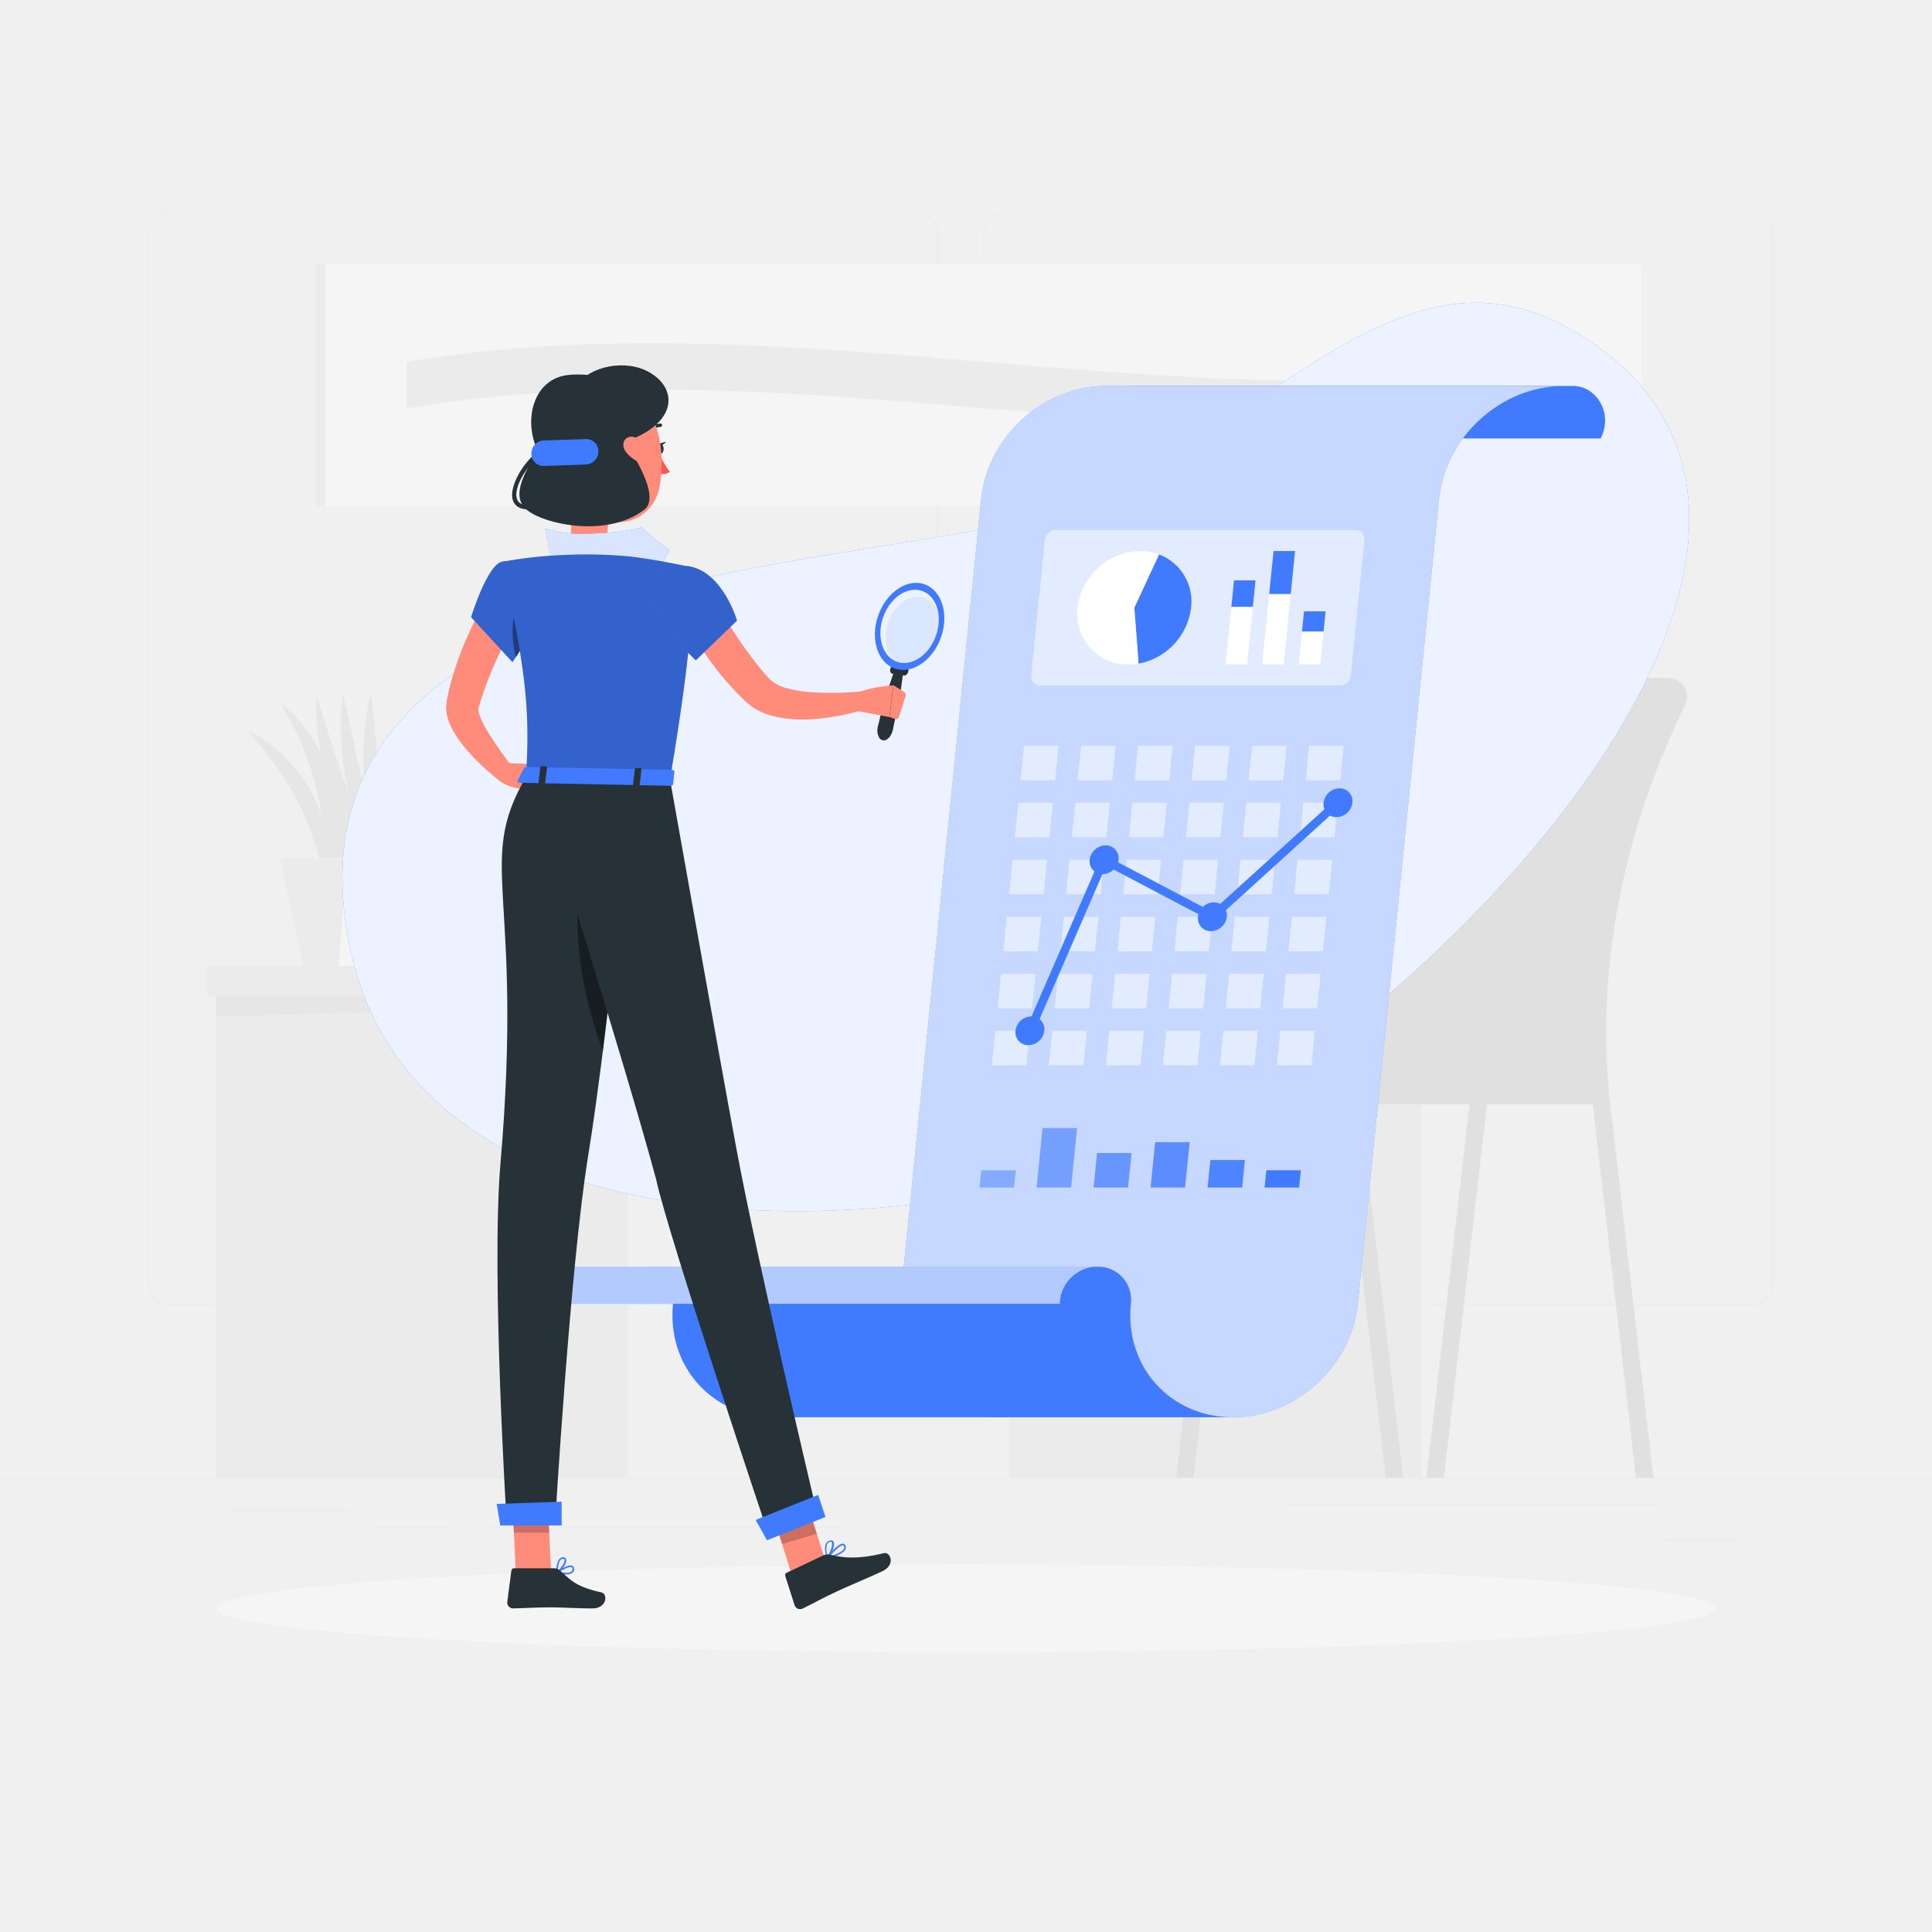
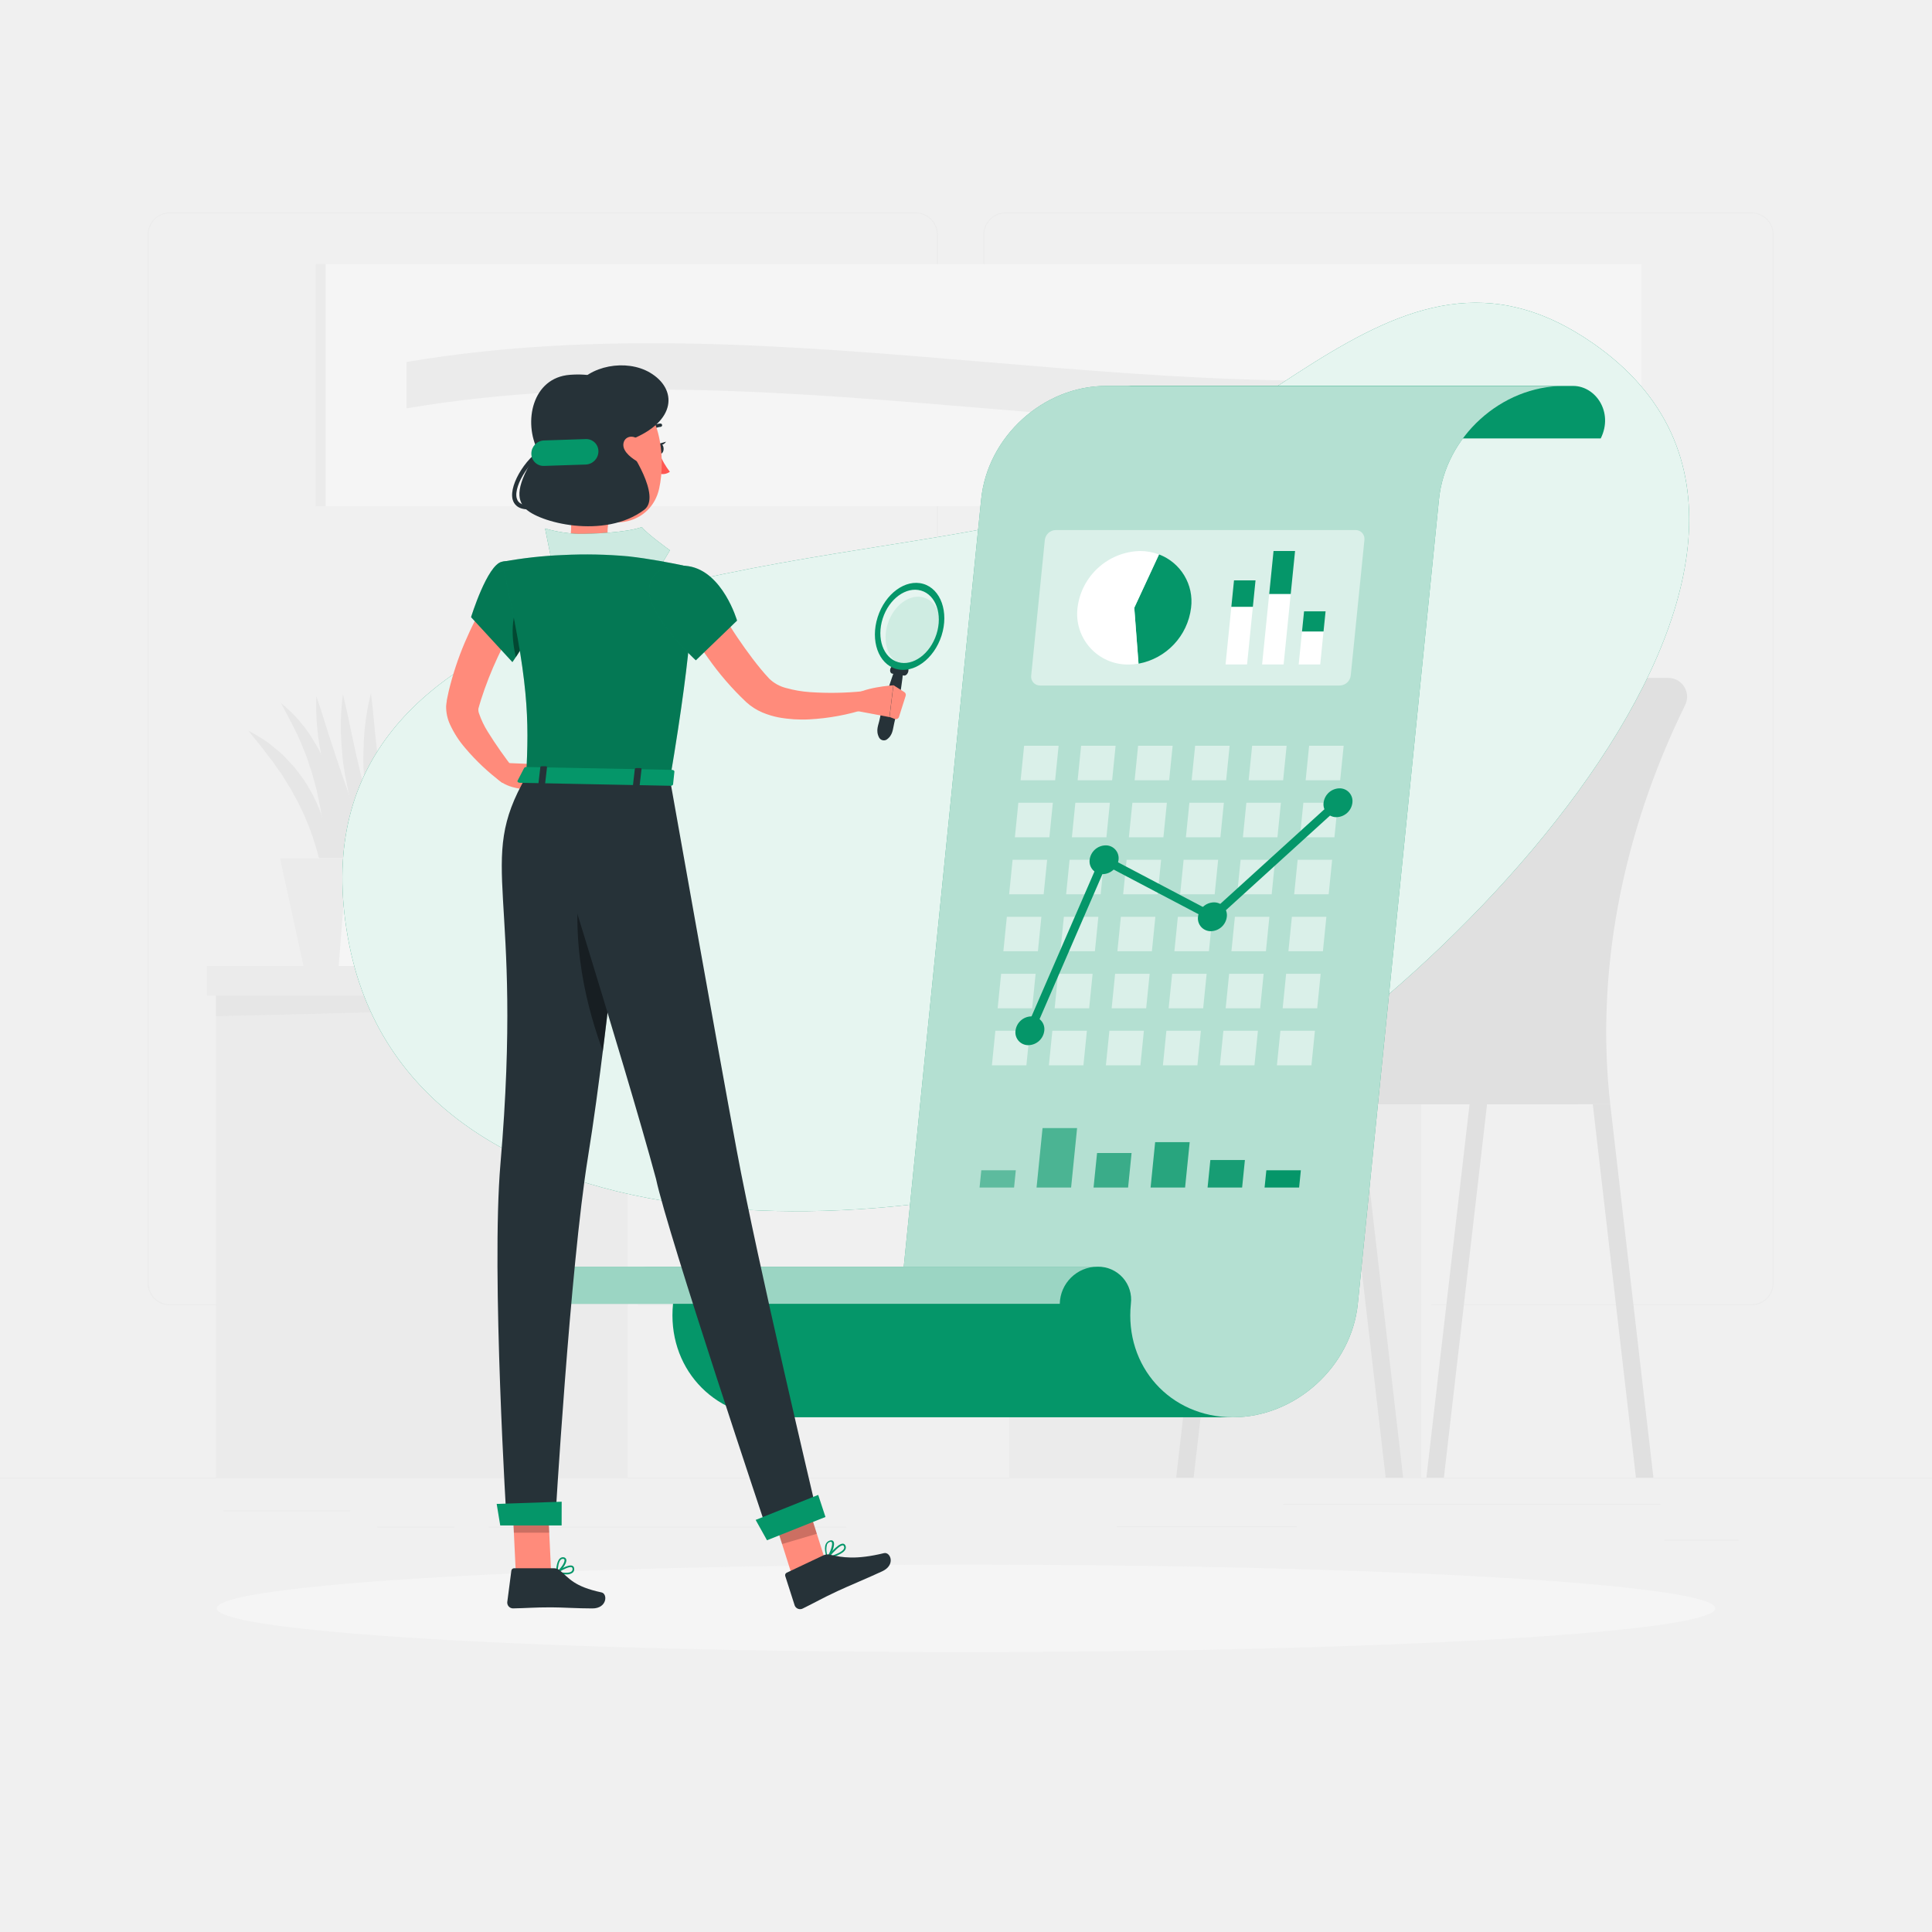
<svg xmlns="http://www.w3.org/2000/svg" viewBox="0 0 500 500">
  <g id="background-complete">
    <rect y="382.4" width="500" height="0.25" style="fill:#ebebeb" />
    <rect x="332.11" y="389.21" width="97.6" height="0.25" style="fill:#ebebeb" />
    <rect x="289" y="394.99" width="46.67" height="0.25" style="fill:#ebebeb" />
    <rect x="430.71" y="398.49" width="19.19" height="0.25" style="fill:#ebebeb" />
    <rect x="126.47" y="395.11" width="92.53" height="0.25" style="fill:#ebebeb" />
    <rect x="97.67" y="395.11" width="19.9" height="0.25" style="fill:#ebebeb" />
    <rect x="57.79" y="390.89" width="32.86" height="0.25" style="fill:#ebebeb" />
    <path d="M237,337.8H43.91a5.71,5.71,0,0,1-5.7-5.71V60.66A5.71,5.71,0,0,1,43.91,55H237a5.71,5.71,0,0,1,5.71,5.71V332.09A5.71,5.71,0,0,1,237,337.8ZM43.91,55.2a5.46,5.46,0,0,0-5.45,5.46V332.09a5.46,5.46,0,0,0,5.45,5.46H237a5.47,5.47,0,0,0,5.46-5.46V60.66A5.47,5.47,0,0,0,237,55.2Z" style="fill:#ebebeb" />
    <path d="M453.31,337.8H260.21a5.72,5.72,0,0,1-5.71-5.71V60.66A5.72,5.72,0,0,1,260.21,55h193.1A5.71,5.71,0,0,1,459,60.66V332.09A5.71,5.71,0,0,1,453.31,337.8ZM260.21,55.2a5.47,5.47,0,0,0-5.46,5.46V332.09a5.47,5.47,0,0,0,5.46,5.46h193.1a5.47,5.47,0,0,0,5.46-5.46V60.66a5.47,5.47,0,0,0-5.46-5.46Z" style="fill:#ebebeb" />
    <rect x="53.54" y="250" width="118.38" height="7.67" transform="translate(225.46 507.67) rotate(180)" style="fill:#ebebeb" />
    <rect x="55.87" y="257.67" width="106.62" height="124.73" transform="translate(218.37 640.07) rotate(180)" style="fill:#ebebeb" />
    <rect x="162.5" y="257.67" width="2.64" height="124.73" style="fill:#f0f0f0" />
    <polygon points="162.5 257.67 55.87 257.67 55.87 263 162.5 260.33 162.5 257.67" style="fill:#e6e6e6" />
    <rect x="261.21" y="257.67" width="106.62" height="124.73" transform="translate(629.04 640.07) rotate(180)" style="fill:#ebebeb" />
    <rect x="367.83" y="257.67" width="2.64" height="124.73" style="fill:#f0f0f0" />
    <polygon points="367.83 257.67 261.21 257.67 261.21 263 367.83 260.33 367.83 257.67" style="fill:#e6e6e6" />
    <rect x="171.92" y="250" width="207.11" height="7.67" style="fill:#f5f5f5" />
    <path d="M145.22,231.66H250.34a7.06,7.06,0,0,0,7.13-8.18l-8.12-63.63a9.6,9.6,0,0,0-9.22-8.18H135a7.07,7.07,0,0,0-7.14,8.18L136,223.48A9.61,9.61,0,0,0,145.22,231.66Z" style="fill:#e0e0e0" />
    <polygon points="180.71 198.33 204.16 198.33 196.22 250 172.77 250 180.71 198.33" style="fill:#e0e0e0" />
    <path d="M146.64,231.66H251.75a7.06,7.06,0,0,0,7.14-8.18l-8.12-63.63a9.61,9.61,0,0,0-9.23-8.18H136.42a7.06,7.06,0,0,0-7.13,8.18l8.12,63.63A9.61,9.61,0,0,0,146.64,231.66Z" style="fill:#e6e6e6" />
    <polygon points="187.79 151.67 203.12 151.67 230.71 214.27 215.37 214.27 187.79 151.67" style="fill:#f5f5f5" />
    <polygon points="177.33 151.67 183.47 151.67 211.05 214.27 204.91 214.27 177.33 151.67" style="fill:#f5f5f5" />
    <path d="M257.71,214.27l1.18,9.21a7.07,7.07,0,0,1-7.14,8.18H146.64a9.61,9.61,0,0,1-9.23-8.18l-1.17-9.21Z" style="fill:#f0f0f0" />
    <path d="M105.14,233.07a27.57,27.57,0,0,1-.65-12.13,37.41,37.41,0,0,1,3.79-11.7c.44-.93,1-1.78,1.53-2.68l.81-1.31c.29-.43.6-.84.91-1.25.63-.81,1.24-1.63,1.88-2.43s1.41-1.49,2.12-2.22l1.08-1.09c.37-.34.77-.66,1.17-1,.78-.65,1.58-1.28,2.38-1.9a45.7,45.7,0,0,1,5.2-3.1c-1.19,1.67-2.55,3.09-3.76,4.63-.59.79-1.18,1.56-1.79,2.31-.29.39-.61.74-.9,1.13l-.82,1.19c-.55.78-1.11,1.56-1.68,2.32s-1,1.62-1.51,2.42c-.25.4-.53.79-.77,1.19l-.68,1.25c-.45.83-1,1.62-1.36,2.48a65.52,65.52,0,0,0-4.32,10.49A67.67,67.67,0,0,0,105.14,233.07Z" style="fill:#e6e6e6" />
    <path d="M84.11,230.15a69.36,69.36,0,0,0-2.5-11.41,66.34,66.34,0,0,0-4.2-10.54c-.38-.86-.9-1.66-1.33-2.49l-.67-1.26c-.23-.41-.51-.79-.75-1.2-.5-.81-1-1.61-1.49-2.43s-1.11-1.55-1.65-2.35l-.81-1.19c-.28-.4-.6-.76-.89-1.14-.59-.76-1.18-1.54-1.76-2.33-1.19-1.56-2.53-3-3.71-4.68a44.49,44.49,0,0,1,5.17,3.17c.79.62,1.58,1.26,2.36,1.92.39.32.79.64,1.16,1l1.06,1.09q1.07,1.11,2.1,2.25c.63.8,1.23,1.63,1.85,2.45.3.42.61.83.89,1.26l.8,1.32c.5.9,1.07,1.76,1.5,2.7A37.46,37.46,0,0,1,84.89,218,27.54,27.54,0,0,1,84.11,230.15Z" style="fill:#e6e6e6" />
    <path d="M84.43,232c.11-4.52,0-8.89-.29-13.22A88.91,88.91,0,0,0,82.27,206c-.38-2.11-1.06-4.13-1.6-6.21-.34-1-.71-2-1-3a32,32,0,0,0-1.16-3c-1.51-4.07-3.71-7.81-5.8-11.85a37,37,0,0,1,8.82,10.36l.88,1.48c.29.5.49,1,.74,1.56.49,1,1,2.1,1.4,3.16A52.84,52.84,0,0,1,86.46,205a48.48,48.48,0,0,1,1,13.68A39.73,39.73,0,0,1,84.43,232Z" style="fill:#e6e6e6" />
    <path d="M103.42,234.66a62,62,0,0,1-5.53-13.09,88.88,88.88,0,0,1-3-13.89c-.35-2.34-.52-4.71-.71-7.08s-.21-4.74-.08-7.12A63.29,63.29,0,0,1,96,179.39c.63,4.74.9,9.36,1.48,14,.2,2.3.53,4.59.76,6.88l.45,3.43c.12,1.15.28,2.29.45,3.43q.93,6.85,2.06,13.7Z" style="fill:#e6e6e6" />
    <path d="M102.48,233.75a61.92,61.92,0,0,1-7-12.38,86.92,86.92,0,0,1-4.59-13.44c-.63-2.29-1.07-4.63-1.52-7s-.75-4.68-.89-7.06a63.13,63.13,0,0,1,.27-14.21c1.16,4.63,2,9.19,3,13.7.47,2.26,1.06,4.5,1.55,6.75l.84,3.36c.25,1.12.54,2.24.84,3.35,1.13,4.47,2.35,8.92,3.61,13.38Z" style="fill:#e6e6e6" />
    <path d="M100.63,232.74a61.64,61.64,0,0,1-8.12-11.66,87,87,0,0,1-5.85-13c-.84-2.22-1.49-4.51-2.16-6.78s-1.19-4.6-1.56-6.95a63,63,0,0,1-1.07-14.18c1.59,4.5,2.82,9,4.33,13.36.68,2.21,1.48,4.38,2.18,6.57l1.15,3.27c.35,1.09.75,2.17,1.16,3.25,1.54,4.35,3.17,8.67,4.86,13Z" style="fill:#e6e6e6" />
    <path d="M105.79,231.54a27.61,27.61,0,0,1-2.89-11.8,37.61,37.61,0,0,1,1.55-12.2c.26-1,.68-1.95,1-2.92l.55-1.44c.21-.47.44-.93.67-1.39.46-.92.91-1.84,1.39-2.74s1.11-1.73,1.67-2.58l.86-1.27c.3-.41.64-.79,1-1.18.66-.78,1.32-1.55,2-2.31a43.11,43.11,0,0,1,4.54-4c-.87,1.86-1.94,3.51-2.84,5.25-.44.88-.88,1.75-1.33,2.6-.22.43-.47.84-.68,1.28l-.58,1.32c-.4.87-.8,1.74-1.22,2.59s-.69,1.78-1,2.66c-.17.44-.38.87-.53,1.31l-.44,1.35c-.29.9-.66,1.78-.88,2.69a66.2,66.2,0,0,0-2.3,11.11A68.23,68.23,0,0,0,105.79,231.54Z" style="fill:#e6e6e6" />
    <path d="M105.79,233.36a39.34,39.34,0,0,1-5.33-12.49,48.47,48.47,0,0,1-1.36-13.65,50.87,50.87,0,0,1,.76-6.86c.26-1.13.53-2.25.83-3.36.16-.55.26-1.12.46-1.66l.61-1.62A37.05,37.05,0,0,1,108.63,182,110.26,110.26,0,0,0,105,194.66a28.59,28.59,0,0,0-.61,3.17c-.15,1.06-.35,2.11-.51,3.17-.16,2.14-.48,4.25-.49,6.4a91.24,91.24,0,0,0,.38,12.89C104.2,224.61,104.89,228.93,105.79,233.36Z" style="fill:#e6e6e6" />
    <polygon points="98.95 227.64 86.88 207.07 85.39 227.11 98.95 227.64" style="fill:#e6e6e6" />
    <polygon points="118.81 222.1 72.44 222.1 78.51 250 112.74 250 118.81 222.1" style="fill:#f5f5f5" />
    <polygon points="89.84 222.1 72.44 222.1 78.51 250 87.65 250 89.84 222.1" style="fill:#ebebeb" />
    <path d="M416.73,285.78H343c-3.94-34.84,3.3-72.29,21.36-107.28a5.66,5.66,0,0,1,5-3.06h62.37A4.88,4.88,0,0,1,436,182.7C419.47,216.47,412.94,252.33,416.73,285.78Z" style="fill:#e0e0e0" />
    <path d="M399.24,276.61H318a9.19,9.19,0,0,0-9.17,9.17h99.6A9.19,9.19,0,0,0,399.24,276.61Z" style="fill:#e0e0e0" />
    <polygon points="363.13 382.4 358.61 382.4 347.44 285.78 351.96 285.78 363.13 382.4" style="fill:#e0e0e0" />
    <polygon points="427.9 382.4 423.38 382.4 412.21 285.78 416.73 285.78 427.9 382.4" style="fill:#e0e0e0" />
    <polygon points="369.15 382.4 373.68 382.4 384.85 285.78 380.32 285.78 369.15 382.4" style="fill:#e0e0e0" />
    <polygon points="304.39 382.4 308.91 382.4 320.08 285.78 315.56 285.78 304.39 382.4" style="fill:#e0e0e0" />
    <rect x="84.26" y="68.33" width="340.52" height="62.67" style="fill:#f5f5f5" />
    <rect x="81.68" y="68.33" width="2.57" height="62.67" transform="translate(165.94 199.33) rotate(180)" style="fill:#ebebeb" />
    <path d="M404.56,105.67c-99.78,16.8-199.56-16.8-299.34,0v-12c99.78-16.8,199.56,16.8,299.34,0Z" style="fill:#ebebeb" />
  </g>
  <g id="background-simple">
-     <path d="M256.26,136.56c-62,12.09-182,17.09-166.24,106,15.61,88.27,152.07,79.54,214.68,51.5C368,265.73,489.5,142.53,412.29,88.85,359.16,51.91,324.7,123.19,256.26,136.56Z" style="fill:#407BFF" />
+     <path d="M256.26,136.56c-62,12.09-182,17.09-166.24,106,15.61,88.27,152.07,79.54,214.68,51.5C368,265.73,489.5,142.53,412.29,88.85,359.16,51.91,324.7,123.19,256.26,136.56Z" style="fill:#059669" />
    <path d="M256.26,136.56c-62,12.09-182,17.09-166.24,106,15.61,88.27,152.07,79.54,214.68,51.5C368,265.73,489.5,142.53,412.29,88.85,359.16,51.91,324.7,123.19,256.26,136.56Z" style="fill:#fff;opacity:0.9" />
  </g>
  <g id="Shadow">
    <ellipse id="path" cx="250" cy="416.24" rx="193.89" ry="11.32" style="fill:#f5f5f5" />
  </g>
  <g id="data-sheet">
-     <path d="M378,99.88h29.13c5.8,0,10.51,6.79,7.14,13.58H298.77c4-8-3.15-13.58-7.15-13.58Z" style="fill:#407BFF" />
-     <path d="M286.24,99.88h118.5c-16.23,0-30.7,13.15-32.34,29.37l-21,208.17c-1.64,16.22-16.11,29.37-32.34,29.37H259.33c-16.22,0-28-13.15-26.41-29.37l21-208.17C255.54,113,270,99.88,286.24,99.88Z" style="fill:#407BFF" />
+     <path d="M378,99.88h29.13c5.8,0,10.51,6.79,7.14,13.58H298.77c4-8-3.15-13.58-7.15-13.58Z" style="fill:#059669" />
+     <path d="M286.24,99.88h118.5c-16.23,0-30.7,13.15-32.34,29.37l-21,208.17c-1.64,16.22-16.11,29.37-32.34,29.37H259.33c-16.22,0-28-13.15-26.41-29.37l21-208.17C255.54,113,270,99.88,286.24,99.88Z" style="fill:#059669" />
    <path d="M286.24,99.88h118.5c-16.23,0-30.7,13.15-32.34,29.37l-21,208.17c-1.64,16.22-16.11,29.37-32.34,29.37H259.33c-16.22,0-28-13.15-26.41-29.37l21-208.17C255.54,113,270,99.88,286.24,99.88Z" style="fill:#fff;opacity:0.7" />
-     <path d="M292.67,337.42h0a8.52,8.52,0,0,0-8.63-9.6H165.54a8.52,8.52,0,0,1,8.64,9.6h0c-1.64,16.22,10.19,29.37,26.41,29.37H319.08C302.86,366.79,291,353.64,292.67,337.42Z" style="fill:#407BFF" />
-     <path d="M171.79,327.81H142.66a9.81,9.81,0,0,0-9.77,9.61H274.27a9.81,9.81,0,0,1,9.77-9.61Z" style="fill:#407BFF" />
+     <path d="M292.67,337.42h0a8.52,8.52,0,0,0-8.63-9.6H165.54a8.52,8.52,0,0,1,8.64,9.6h0c-1.64,16.22,10.19,29.37,26.41,29.37H319.08C302.86,366.79,291,353.64,292.67,337.42Z" style="fill:#059669" />
+     <path d="M171.79,327.81H142.66a9.81,9.81,0,0,0-9.77,9.61H274.27a9.81,9.81,0,0,1,9.77-9.61Z" style="fill:#059669" />
    <path d="M171.79,327.81H142.66a9.81,9.81,0,0,0-9.77,9.61H274.27a9.81,9.81,0,0,1,9.77-9.61Z" style="fill:#fff;opacity:0.6" />
    <g style="opacity:0.5">
      <polygon points="273.07 201.93 264.13 201.93 265.04 193 273.97 193 273.07 201.93" style="fill:#fff" />
      <polygon points="287.82 201.93 278.89 201.93 279.79 193 288.72 193 287.82 201.93" style="fill:#fff" />
      <polygon points="302.58 201.93 293.64 201.93 294.54 193 303.48 193 302.58 201.93" style="fill:#fff" />
      <polygon points="317.33 201.93 308.39 201.93 309.3 193 318.23 193 317.33 201.93" style="fill:#fff" />
      <polygon points="332.08 201.93 323.15 201.93 324.05 193 332.98 193 332.08 201.93" style="fill:#fff" />
      <polygon points="346.84 201.93 337.9 201.93 338.8 193 347.74 193 346.84 201.93" style="fill:#fff" />
      <polygon points="271.58 216.69 262.65 216.69 263.55 207.75 272.48 207.75 271.58 216.69" style="fill:#fff" />
      <polygon points="286.34 216.69 277.4 216.69 278.3 207.75 287.24 207.75 286.34 216.69" style="fill:#fff" />
      <polygon points="301.09 216.69 292.15 216.69 293.06 207.75 301.99 207.75 301.09 216.69" style="fill:#fff" />
      <polygon points="315.84 216.69 306.91 216.69 307.81 207.75 316.74 207.75 315.84 216.69" style="fill:#fff" />
      <polygon points="330.6 216.69 321.66 216.69 322.56 207.75 331.5 207.75 330.6 216.69" style="fill:#fff" />
      <polygon points="345.35 216.69 336.41 216.69 337.31 207.75 346.25 207.75 345.35 216.69" style="fill:#fff" />
      <polygon points="270.1 231.44 261.16 231.44 262.06 222.5 271 222.5 270.1 231.44" style="fill:#fff" />
      <polygon points="284.85 231.44 275.91 231.44 276.81 222.5 285.75 222.5 284.85 231.44" style="fill:#fff" />
      <polygon points="299.6 231.44 290.67 231.44 291.57 222.5 300.5 222.5 299.6 231.44" style="fill:#fff" />
      <polygon points="314.36 231.44 305.42 231.44 306.32 222.5 315.26 222.5 314.36 231.44" style="fill:#fff" />
      <polygon points="329.11 231.44 320.17 231.44 321.07 222.5 330.01 222.5 329.11 231.44" style="fill:#fff" />
      <polygon points="343.86 231.44 334.93 231.44 335.83 222.5 344.76 222.5 343.86 231.44" style="fill:#fff" />
      <polygon points="268.61 246.19 259.67 246.19 260.57 237.26 269.51 237.26 268.61 246.19" style="fill:#fff" />
      <polygon points="283.36 246.19 274.43 246.19 275.33 237.26 284.26 237.26 283.36 246.19" style="fill:#fff" />
      <polygon points="298.11 246.19 289.18 246.19 290.08 237.26 299.01 237.26 298.11 246.19" style="fill:#fff" />
      <polygon points="312.87 246.19 303.93 246.19 304.83 237.26 313.77 237.26 312.87 246.19" style="fill:#fff" />
      <polygon points="327.62 246.19 318.69 246.19 319.59 237.26 328.52 237.26 327.62 246.19" style="fill:#fff" />
      <polygon points="342.37 246.19 333.44 246.19 334.34 237.26 343.27 237.26 342.37 246.19" style="fill:#fff" />
      <polygon points="267.12 260.95 258.19 260.95 259.09 252.01 268.02 252.01 267.12 260.95" style="fill:#fff" />
      <polygon points="281.87 260.95 272.94 260.95 273.84 252.01 282.77 252.01 281.87 260.95" style="fill:#fff" />
      <polygon points="296.63 260.95 287.69 260.95 288.59 252.01 297.53 252.01 296.63 260.95" style="fill:#fff" />
      <polygon points="311.38 260.95 302.44 260.95 303.35 252.01 312.28 252.01 311.38 260.95" style="fill:#fff" />
      <polygon points="326.13 260.95 317.2 260.95 318.1 252.01 327.03 252.01 326.13 260.95" style="fill:#fff" />
      <polygon points="340.89 260.95 331.95 260.95 332.85 252.01 341.79 252.01 340.89 260.95" style="fill:#fff" />
      <polygon points="265.63 275.7 256.7 275.7 257.6 266.76 266.53 266.76 265.63 275.7" style="fill:#fff" />
      <polygon points="280.39 275.7 271.45 275.7 272.35 266.76 281.29 266.76 280.39 275.7" style="fill:#fff" />
      <polygon points="295.14 275.7 286.2 275.7 287.11 266.76 296.04 266.76 295.14 275.7" style="fill:#fff" />
      <polygon points="309.89 275.7 300.96 275.7 301.86 266.76 310.79 266.76 309.89 275.7" style="fill:#fff" />
      <polygon points="324.65 275.7 315.71 275.7 316.61 266.76 325.55 266.76 324.65 275.7" style="fill:#fff" />
      <polygon points="339.4 275.7 330.46 275.7 331.37 266.76 340.3 266.76 339.4 275.7" style="fill:#fff" />
    </g>
-     <path d="M270.26,266.76a4.22,4.22,0,0,1-4.1,3.73,3.31,3.31,0,0,1-3.35-3.73,4.2,4.2,0,0,1,4.1-3.72A3.3,3.3,0,0,1,270.26,266.76Z" style="fill:#407BFF" />
-     <path d="M289.48,222.5a4.23,4.23,0,0,1-4.11,3.73A3.31,3.31,0,0,1,282,222.5a4.23,4.23,0,0,1,4.11-3.72A3.32,3.32,0,0,1,289.48,222.5Z" style="fill:#407BFF" />
-     <path d="M317.5,237.26a4.23,4.23,0,0,1-4.11,3.73,3.31,3.31,0,0,1-3.35-3.73,4.23,4.23,0,0,1,4.1-3.73A3.32,3.32,0,0,1,317.5,237.26Z" style="fill:#407BFF" />
-     <path d="M350,207.75a4.23,4.23,0,0,1-4.11,3.73,3.31,3.31,0,0,1-3.35-3.73,4.23,4.23,0,0,1,4.11-3.73A3.31,3.31,0,0,1,350,207.75Z" style="fill:#407BFF" />
-     <path d="M266.53,267.86a1.09,1.09,0,0,1-1-1.53l19.22-44.26a1.08,1.08,0,0,1,.64-.6,1.1,1.1,0,0,1,.87.07l27.34,14.39,31.91-29a1.1,1.1,0,0,1,1.55.08,1.09,1.09,0,0,1-.08,1.54L314.5,238.07a1.07,1.07,0,0,1-1.24.15l-27-14.2L267.54,267.2A1.1,1.1,0,0,1,266.53,267.86Z" style="fill:#407BFF" />
-     <polygon points="262.44 307.34 253.51 307.34 253.96 302.87 262.89 302.87 262.44 307.34" style="fill:#407BFF;opacity:0.5" />
-     <polygon points="277.2 307.34 268.26 307.34 269.81 291.95 278.75 291.95 277.2 307.34" style="fill:#407BFF;opacity:0.6" />
-     <polygon points="291.95 307.34 283.01 307.34 283.92 298.4 292.85 298.4 291.95 307.34" style="fill:#407BFF;opacity:0.7" />
-     <polygon points="306.7 307.34 297.77 307.34 298.95 295.59 307.89 295.59 306.7 307.34" style="fill:#407BFF;opacity:0.8" />
-     <polygon points="321.46 307.34 312.52 307.34 313.24 300.21 322.18 300.21 321.46 307.34" style="fill:#407BFF;opacity:0.9" />
-     <polygon points="336.21 307.34 327.27 307.34 327.73 302.87 336.66 302.87 336.21 307.34" style="fill:#407BFF" />
+     <path d="M270.26,266.76a4.22,4.22,0,0,1-4.1,3.73,3.31,3.31,0,0,1-3.35-3.73,4.2,4.2,0,0,1,4.1-3.72A3.3,3.3,0,0,1,270.26,266.76Z" style="fill:#059669" />
+     <path d="M289.48,222.5a4.23,4.23,0,0,1-4.11,3.73A3.31,3.31,0,0,1,282,222.5a4.23,4.23,0,0,1,4.11-3.72A3.32,3.32,0,0,1,289.48,222.5Z" style="fill:#059669" />
+     <path d="M317.5,237.26a4.23,4.23,0,0,1-4.11,3.73,3.31,3.31,0,0,1-3.35-3.73,4.23,4.23,0,0,1,4.1-3.73A3.32,3.32,0,0,1,317.5,237.26Z" style="fill:#059669" />
+     <path d="M350,207.75a4.23,4.23,0,0,1-4.11,3.73,3.31,3.31,0,0,1-3.35-3.73,4.23,4.23,0,0,1,4.11-3.73A3.31,3.31,0,0,1,350,207.75Z" style="fill:#059669" />
+     <path d="M266.53,267.86a1.09,1.09,0,0,1-1-1.53l19.22-44.26a1.08,1.08,0,0,1,.64-.6,1.1,1.1,0,0,1,.87.07l27.34,14.39,31.91-29a1.1,1.1,0,0,1,1.55.08,1.09,1.09,0,0,1-.08,1.54L314.5,238.07a1.07,1.07,0,0,1-1.24.15l-27-14.2L267.54,267.2A1.1,1.1,0,0,1,266.53,267.86Z" style="fill:#059669" />
+     <polygon points="262.44 307.34 253.51 307.34 253.96 302.87 262.89 302.87 262.44 307.34" style="fill:#059669;opacity:0.5" />
+     <polygon points="277.2 307.34 268.26 307.34 269.81 291.95 278.75 291.95 277.2 307.34" style="fill:#059669;opacity:0.6" />
+     <polygon points="291.95 307.34 283.01 307.34 283.92 298.4 292.85 298.4 291.95 307.34" style="fill:#059669;opacity:0.7" />
+     <polygon points="306.7 307.34 297.77 307.34 298.95 295.59 307.89 295.59 306.7 307.34" style="fill:#059669;opacity:0.8" />
+     <polygon points="321.46 307.34 312.52 307.34 313.24 300.21 322.18 300.21 321.46 307.34" style="fill:#059669;opacity:0.9" />
+     <polygon points="336.21 307.34 327.27 307.34 327.73 302.87 336.66 302.87 336.21 307.34" style="fill:#059669" />
    <path d="M346.74,177.41H269.18a2.28,2.28,0,0,1-2.31-2.57l3.53-35.1a2.91,2.91,0,0,1,2.83-2.57H350.8a2.29,2.29,0,0,1,2.31,2.57l-3.54,35.1A2.91,2.91,0,0,1,346.74,177.41Z" style="fill:#fff;opacity:0.5" />
-     <path d="M293.55,157.29l6.42-13.8a13,13,0,0,1,8.28,13.8,16.78,16.78,0,0,1-13.6,14.47Z" style="fill:#407BFF" />
+     <path d="M293.55,157.29l6.42-13.8a13,13,0,0,1,8.28,13.8,16.78,16.78,0,0,1-13.6,14.47Z" style="fill:#059669" />
    <path d="M293.55,157.29l1.1,14.47a15,15,0,0,1-2.58.22,13.1,13.1,0,0,1-13.21-14.69A16.72,16.72,0,0,1,295,142.6a13.85,13.85,0,0,1,4.93.89Z" style="fill:#fff" />
    <polygon points="328.47 153.72 334.04 153.72 332.2 171.96 326.63 171.96 328.47 153.72" style="fill:#fff" />
    <polygon points="336.96 163.42 342.53 163.42 341.67 171.96 336.1 171.96 336.96 163.42" style="fill:#fff" />
-     <polygon points="336.96 163.42 342.53 163.42 343.06 158.21 337.49 158.21 336.96 163.42" style="fill:#407BFF" />
-     <polygon points="328.47 153.72 334.04 153.72 335.16 142.6 329.59 142.6 328.47 153.72" style="fill:#407BFF" />
+     <polygon points="336.96 163.42 342.53 163.42 343.06 158.21 337.49 158.21 336.96 163.42" style="fill:#059669" />
+     <polygon points="328.47 153.72 334.04 153.72 335.16 142.6 329.59 142.6 328.47 153.72" style="fill:#059669" />
    <polygon points="318.67 157.04 324.24 157.04 322.74 171.96 317.17 171.96 318.67 157.04" style="fill:#fff" />
-     <polygon points="318.67 157.04 324.24 157.04 324.93 150.2 319.36 150.2 318.67 157.04" style="fill:#407BFF" />
+     <polygon points="318.67 157.04 324.24 157.04 324.93 150.2 319.36 150.2 318.67 157.04" style="fill:#059669" />
  </g>
  <g id="Character">
    <path d="M134.3,159.55c-.44.73-1,1.65-1.43,2.49s-1,1.75-1.41,2.63c-.9,1.78-1.81,3.55-2.64,5.37a93.1,93.1,0,0,0-4.32,11l-.42,1.4-.2.71-.06.17s0,0,0,0,0,0,0,0a2.63,2.63,0,0,0,.15,1.32,22.87,22.87,0,0,0,2.28,4.76,109.33,109.33,0,0,0,6.92,9.85L130,202.6a56.63,56.63,0,0,1-9.6-9,25.73,25.73,0,0,1-3.94-6.11,10.92,10.92,0,0,1-1-4.79,7.53,7.53,0,0,1,.09-.8l.07-.42,0-.2.17-.82.35-1.64a80.23,80.23,0,0,1,4.15-12.55c.86-2,1.77-4,2.79-5.94.5-1,1-1.94,1.56-2.9s1.09-1.87,1.76-2.91Z" style="fill:#ff8b7b" />
    <path d="M130.88,197.45l7.52.31-3,6.45s-5.35-.3-7.36-3.54Z" style="fill:#ff8b7b" />
    <polygon points="140.26 200.66 138.4 206.44 135.37 204.22 138.4 197.76 140.26 200.66" style="fill:#ff8b7b" />
-     <path d="M146.5,407.46a11.32,11.32,0,0,1-2.42-.33.23.23,0,0,1-.17-.17.22.22,0,0,1,.09-.22c.31-.21,3.07-2,4.14-1.52a.76.76,0,0,1,.44.61,1.21,1.21,0,0,1-.34,1.15A2.59,2.59,0,0,1,146.5,407.46Zm-1.81-.64c1.6.32,2.79.26,3.25-.16a.78.78,0,0,0,.21-.77.34.34,0,0,0-.18-.28C147.4,405.36,145.81,406.13,144.69,406.82Z" style="fill:#407BFF" />
-     <path d="M144.13,407.13a.2.2,0,0,1-.11,0,.23.23,0,0,1-.11-.19c0-.11,0-2.75,1-3.63a1.13,1.13,0,0,1,.91-.29.78.78,0,0,1,.74.61c.22,1-1.42,3-2.28,3.5A.22.22,0,0,1,144.13,407.13Zm1.51-3.7a.72.72,0,0,0-.48.18c-.59.53-.77,2-.81,2.89.86-.7,1.88-2.18,1.74-2.81,0-.1-.08-.23-.36-.26Z" style="fill:#407BFF" />
-     <path d="M214.17,403.38a.24.24,0,0,1-.2-.09.21.21,0,0,1,0-.25c.28-.36,2.74-3.45,4.07-3.54h.09a.71.71,0,0,1,.59.35,1.12,1.12,0,0,1,.09,1.09c-.52,1.22-3.11,2-4.61,2.43Zm3.89-3.45c-.73.05-2.27,1.6-3.32,2.86,2-.59,3.38-1.32,3.68-2a.75.75,0,0,0-.07-.72.28.28,0,0,0-.24-.14Z" style="fill:#407BFF" />
-     <path d="M214.17,403.38h0a.21.21,0,0,1-.17-.13c0-.09-.91-2.34-.27-3.68a1.63,1.63,0,0,1,.95-.85c.58-.21.88,0,1,.18.61.83-.53,3.5-1.33,4.41A.22.22,0,0,1,214.17,403.38ZM215,399a1.16,1.16,0,0,0-.26.06,1.21,1.21,0,0,0-.7.63,4.75,4.75,0,0,0,.15,3c.74-1.07,1.42-3.07,1.06-3.57A.26.26,0,0,0,215,399Z" style="fill:#407BFF" />
+     <path d="M146.5,407.46a11.32,11.32,0,0,1-2.42-.33.23.23,0,0,1-.17-.17.22.22,0,0,1,.09-.22c.31-.21,3.07-2,4.14-1.52a.76.76,0,0,1,.44.61,1.21,1.21,0,0,1-.34,1.15A2.59,2.59,0,0,1,146.5,407.46Zm-1.81-.64c1.6.32,2.79.26,3.25-.16a.78.78,0,0,0,.21-.77.34.34,0,0,0-.18-.28C147.4,405.36,145.81,406.13,144.69,406.82Z" style="fill:#059669" />
+     <path d="M144.13,407.13a.2.2,0,0,1-.11,0,.23.23,0,0,1-.11-.19c0-.11,0-2.75,1-3.63a1.13,1.13,0,0,1,.91-.29.78.78,0,0,1,.74.61c.22,1-1.42,3-2.28,3.5A.22.22,0,0,1,144.13,407.13Zm1.51-3.7a.72.72,0,0,0-.48.18c-.59.53-.77,2-.81,2.89.86-.7,1.88-2.18,1.74-2.81,0-.1-.08-.23-.36-.26Z" style="fill:#059669" />
+     <path d="M214.17,403.38a.24.24,0,0,1-.2-.09.21.21,0,0,1,0-.25c.28-.36,2.74-3.45,4.07-3.54h.09a.71.71,0,0,1,.59.35,1.12,1.12,0,0,1,.09,1.09c-.52,1.22-3.11,2-4.61,2.43Zm3.89-3.45c-.73.05-2.27,1.6-3.32,2.86,2-.59,3.38-1.32,3.68-2a.75.75,0,0,0-.07-.72.28.28,0,0,0-.24-.14Z" style="fill:#059669" />
+     <path d="M214.17,403.38h0a.21.21,0,0,1-.17-.13c0-.09-.91-2.34-.27-3.68a1.63,1.63,0,0,1,.95-.85c.58-.21.88,0,1,.18.61.83-.53,3.5-1.33,4.41A.22.22,0,0,1,214.17,403.38ZM215,399a1.16,1.16,0,0,0-.26.06,1.21,1.21,0,0,0-.7.63,4.75,4.75,0,0,0,.15,3c.74-1.07,1.42-3.07,1.06-3.57A.26.26,0,0,0,215,399Z" style="fill:#059669" />
    <path d="M146.18,122.73c1,5.44,3.36,17.33-.46,20.87,0,0,1.45,5.54,11.55,5.74,11.11.21,5.34-5.4,5.34-5.4-6.05-1.57-5.87-6.05-4.79-10.25Z" style="fill:#ff8b7b" />
-     <path d="M143,146.36l-1.94-9.59a35.69,35.69,0,0,0,8.56,1.4c3.89,0,12.32-.31,16.51-1.76,1.16,1.64,7.24,6,7.24,6L170.65,147Z" style="fill:#407BFF" />
+     <path d="M143,146.36l-1.94-9.59a35.69,35.69,0,0,0,8.56,1.4c3.89,0,12.32-.31,16.51-1.76,1.16,1.64,7.24,6,7.24,6L170.65,147Z" style="fill:#059669" />
    <path d="M143,146.36l-1.94-9.59a35.69,35.69,0,0,0,8.56,1.4c3.89,0,12.32-.31,16.51-1.76,1.16,1.64,7.24,6,7.24,6L170.65,147Z" style="fill:#fff;opacity:0.8" />
    <path d="M167.86,112.28a.49.49,0,0,1-.19-.07.44.44,0,0,1-.13-.6,4.25,4.25,0,0,1,3.38-2,.44.44,0,0,1,.44.43.44.44,0,0,1-.43.44h0a3.37,3.37,0,0,0-2.66,1.62A.42.42,0,0,1,167.86,112.28Z" style="fill:#263238" />
    <path d="M170.65,117.39a19.86,19.86,0,0,0,2.71,4.71,3.16,3.16,0,0,1-2.62.5Z" style="fill:#ff5652" />
    <path d="M170,116.12c0,.74.41,1.34.89,1.34s.87-.6.85-1.34-.41-1.34-.89-1.34S170,115.38,170,116.12Z" style="fill:#263238" />
    <path d="M170.6,114.82l1.77-.51S171.48,115.7,170.6,114.82Z" style="fill:#263238" />
    <polygon points="205.43 409.15 214.3 406.1 208.04 386.37 199.18 389.43 205.43 409.15" style="fill:#ff8b7b" />
    <polygon points="133.48 406.92 142.63 406.92 141.62 385.72 132.47 385.72 133.48 406.92" style="fill:#ff8b7b" />
    <path d="M143.35,405.86H133.06a.72.72,0,0,0-.72.62l-1.06,8.14a1.5,1.5,0,0,0,1.49,1.63c3.59-.06,5.31-.27,9.83-.27,2.79,0,6.85.28,10.7.28s4-3.79,2.39-4.14c-7.2-1.54-8.36-3.67-10.81-5.7A2.45,2.45,0,0,0,143.35,405.86Z" style="fill:#263238" />
    <path d="M213.14,402.5,203.63,407a.71.71,0,0,0-.41.87l2.45,7.64a1.5,1.5,0,0,0,2.07.78c3.29-1.61,4.8-2.55,9-4.51,2.57-1.21,8-3.46,11.58-5.13s2.09-5.09.46-4.7c-7.3,1.77-10.84,1.13-14,.4A2.56,2.56,0,0,0,213.14,402.5Z" style="fill:#263238" />
    <polygon points="208.04 386.38 211.4 396.94 202.4 399.6 199.17 389.43 208.04 386.38" style="opacity:0.2" />
    <polygon points="132.47 385.73 141.62 385.73 142.14 396.65 132.99 396.65 132.47 385.73" style="opacity:0.2" />
-     <path d="M129.91,145.37c-3.81.76-8,14.35-8,14.35l10.7,11.63s9-12.66,7.21-17.42C138,149,134.41,144.48,129.91,145.37Z" style="fill:#407BFF" />
+     <path d="M129.91,145.37c-3.81.76-8,14.35-8,14.35l10.7,11.63s9-12.66,7.21-17.42C138,149,134.41,144.48,129.91,145.37Z" style="fill:#059669" />
    <path d="M129.91,145.37c-3.81.76-8,14.35-8,14.35l10.7,11.63s9-12.66,7.21-17.42C138,149,134.41,144.48,129.91,145.37Z" style="opacity:0.2" />
    <path d="M135.89,154.19c1.93-1.72,3.23-1.17,4.11.24.85,4.08-4.38,12.48-6.49,15.66C132.57,166.23,131.51,158.1,135.89,154.19Z" style="opacity:0.4" />
-     <path d="M178.81,148.53c.68,4,.83,16.19-5.42,53.16L136.18,201c.72-15.11.79-24.43-6.27-55.59a109.44,109.44,0,0,1,15.81-1.77,119.66,119.66,0,0,1,16.89.34c5.41.59,11.35,1.77,14,2.33A2.79,2.79,0,0,1,178.81,148.53Z" style="fill:#407BFF" />
+     <path d="M178.81,148.53c.68,4,.83,16.19-5.42,53.16L136.18,201c.72-15.11.79-24.43-6.27-55.59a109.44,109.44,0,0,1,15.81-1.77,119.66,119.66,0,0,1,16.89.34c5.41.59,11.35,1.77,14,2.33A2.79,2.79,0,0,1,178.81,148.53Z" style="fill:#059669" />
    <path d="M178.81,148.53c.68,4,.83,16.19-5.42,53.16L136.18,201c.72-15.11.79-24.43-6.27-55.59a109.44,109.44,0,0,1,15.81-1.77,119.66,119.66,0,0,1,16.89.34c5.41.59,11.35,1.77,14,2.33A2.79,2.79,0,0,1,178.81,148.53Z" style="opacity:0.2" />
    <path d="M145.12,113.67c.71,9.07.82,12.92,5.47,17.56,7,7,18,4.28,20-4.78,1.81-8.16.34-21.62-8.59-25.21A12.22,12.22,0,0,0,145.12,113.67Z" style="fill:#ff8b7b" />
    <path d="M147.52,97c-9.84.73-12.12,12.29-8.29,19.67-6.1,9.28-5.36,12.63-3.41,14.79,3.35,3.74,20.59,8.24,30.91.47,4.61-3.47-3.93-15.81-3.93-15.81S167.77,95.47,147.52,97Z" style="fill:#263238" />
    <path d="M136.76,131.83c-2.79,0-3.78-1.38-4.1-2.6-1-4,4-11.76,9-13.91a.55.55,0,0,1,.44,1c-4.43,1.91-9.28,9.22-8.37,12.63.37,1.4,1.73,2,4,1.72a.55.55,0,0,1,.6.49.54.54,0,0,1-.48.6C137.48,131.8,137.1,131.83,136.76,131.83Z" style="fill:#263238" />
-     <path d="M151.61,120.22l-10.83.36a3.16,3.16,0,0,1-3.27-3.19h0a3.42,3.42,0,0,1,3.26-3.4l10.83-.36a3.16,3.16,0,0,1,3.27,3.19h0A3.42,3.42,0,0,1,151.61,120.22Z" style="fill:#407BFF" />
+     <path d="M151.61,120.22l-10.83.36a3.16,3.16,0,0,1-3.27-3.19h0a3.42,3.42,0,0,1,3.26-3.4l10.83-.36a3.16,3.16,0,0,1,3.27,3.19h0A3.42,3.42,0,0,1,151.61,120.22Z" style="fill:#059669" />
    <path d="M148.74,100.3c3.69-5.74,13.35-7.47,19.46-3.87,7.15,4.21,7,12.66-5.07,17.39C150,119,148.74,100.3,148.74,100.3Z" style="fill:#263238" />
    <path d="M165.17,113.72a9.08,9.08,0,0,1,2.92,4.84c.54,2.39-1,2.07-2.77,1.09-1.6-.88-4.1-2.62-4-4.61S163.6,112.37,165.17,113.72Z" style="fill:#ff8b7b" />
    <path d="M163.56,201.49s-5.67,62.66-11.39,97.93c-4.62,28.48-8.53,95.12-8.53,95.12H131.16s-4.07-65-1.65-93.26c6.14-71.39-6.59-77.47,6.67-100.32Z" style="fill:#263238" />
    <path d="M150.87,222.44c3.25,4.78,7.59,10.29,9,16.11-1.12,10.57-2.43,22.26-3.85,33.5C152.58,262.6,146.7,243.71,150.87,222.44Z" style="opacity:0.4" />
    <path d="M173.39,201.69s12.17,68.58,17.28,96.06c5.31,28.57,20.38,92.17,20.38,92.17l-12.45,6.4s-25.75-76.8-28.82-91.21C161.66,275,138.4,201,138.4,201Z" style="fill:#263238" />
-     <polygon points="213.63 392.59 198.5 398.62 195.56 393.35 211.75 386.88 213.63 392.59" style="fill:#407BFF" />
-     <polygon points="145.35 394.79 129.46 394.79 128.54 389.21 145.36 388.64 145.35 394.79" style="fill:#407BFF" />
-     <path d="M135.64,198.77l-1.7,3.29c-.13.25.18.52.61.53l39,.77c.34,0,.62-.16.64-.37l.35-3.31c0-.23-.26-.43-.63-.44l-37.67-.74A.65.65,0,0,0,135.64,198.77Z" style="fill:#407BFF" />
+     <polygon points="213.63 392.59 198.5 398.62 195.56 393.35 211.75 386.88 213.63 392.59" style="fill:#059669" />
+     <polygon points="145.35 394.79 129.46 394.79 128.54 389.21 145.36 388.64 145.35 394.79" style="fill:#059669" />
+     <path d="M135.64,198.77l-1.7,3.29c-.13.25.18.52.61.53l39,.77c.34,0,.62-.16.64-.37l.35-3.31c0-.23-.26-.43-.63-.44l-37.67-.74A.65.65,0,0,0,135.64,198.77Z" style="fill:#059669" />
    <path d="M140.68,203.07l-1,0c-.2,0-.36-.11-.34-.23l.5-4.31c0-.13.19-.23.39-.23l1,0c.2,0,.35.11.34.24l-.5,4.31C141.05,203,140.88,203.08,140.68,203.07Z" style="fill:#263238" />
    <path d="M165.13,203.55l-1,0c-.2,0-.35-.11-.33-.23l.49-4.31c0-.13.19-.23.4-.23l1,0c.21,0,.36.11.34.24l-.5,4.31C165.51,203.46,165.33,203.56,165.13,203.55Z" style="fill:#263238" />
    <path d="M183.53,153.22c1.13,1.91,2.33,4,3.56,5.91s2.45,3.93,3.74,5.83,2.62,3.78,4,5.59,2.78,3.52,4.25,5.09a9.61,9.61,0,0,0,4.3,2.4,30.76,30.76,0,0,0,6.24,1.08,81,81,0,0,0,13.65-.22l1,4.52a57.72,57.72,0,0,1-14.79,2.75,34.07,34.07,0,0,1-8-.51,21.61,21.61,0,0,1-4.22-1.29,14.75,14.75,0,0,1-4.13-2.66,74.68,74.68,0,0,1-9.91-11.46,115.08,115.08,0,0,1-7.92-12.52Z" style="fill:#ff8b7b" />
-     <path d="M178.2,146.53c8.88,1.41,12.55,14.08,12.55,14.08l-10.67,10.28S168,159.8,168,152.74C168,147.49,173.36,145.76,178.2,146.53Z" style="fill:#407BFF" />
+     <path d="M178.2,146.53c8.88,1.41,12.55,14.08,12.55,14.08l-10.67,10.28S168,159.8,168,152.74C168,147.49,173.36,145.76,178.2,146.53Z" style="fill:#059669" />
    <path d="M178.2,146.53c8.88,1.41,12.55,14.08,12.55,14.08l-10.67,10.28S168,159.8,168,152.74C168,147.49,173.36,145.76,178.2,146.53Z" style="opacity:0.2" />
    <path d="M233.79,173.14c-.12,1.59-.33,3.16-.56,4.72s-.51,3.11-.8,4.65-.62,3.08-1,4.61-.31,3.16-2,4.31a1.41,1.41,0,0,1-1.69-.24,1.48,1.48,0,0,1-.22-.29c-1-1.9-.13-3.29.15-4.83s.79-3,1.22-4.54.89-3,1.38-4.49,1-3,1.61-4.43a1,1,0,0,1,1.24-.37A1,1,0,0,1,233.79,173.14Z" style="fill:#263238" />
    <path d="M233.92,174.83l-3-.49c-.45-.08-.67-.63-.5-1.23h0c.17-.6.68-1,1.13-1l3,.5c.45.07.67.62.5,1.23h0C234.88,174.48,234.37,174.91,233.92,174.83Z" style="fill:#263238" />
-     <path d="M238.92,151.1c-4.56-1.32-9.84,2.53-11.78,8.61s.18,12.08,4.74,13.4,9.84-2.54,11.79-8.61S243.49,152.42,238.92,151.1Zm-6.48,20.27c-3.85-1.11-5.63-6.16-4-11.28s6.08-8.36,9.92-7.25,5.64,6.16,4,11.28S236.28,172.48,232.44,171.37Z" style="fill:#407BFF" />
-     <path d="M233.5,172c-3.6-1-5.28-5.78-3.75-10.57s5.7-7.85,9.31-6.8,5.28,5.78,3.74,10.57S237.1,173,233.5,172Z" style="fill:#407BFF;opacity:0.1" />
+     <path d="M238.92,151.1c-4.56-1.32-9.84,2.53-11.78,8.61s.18,12.08,4.74,13.4,9.84-2.54,11.79-8.61S243.49,152.42,238.92,151.1Zm-6.48,20.27c-3.85-1.11-5.63-6.16-4-11.28s6.08-8.36,9.92-7.25,5.64,6.16,4,11.28S236.28,172.48,232.44,171.37Z" style="fill:#059669" />
+     <path d="M233.5,172c-3.6-1-5.28-5.78-3.75-10.57s5.7-7.85,9.31-6.8,5.28,5.78,3.74,10.57S237.1,173,233.5,172Z" style="fill:#059669;opacity:0.1" />
    <path d="M220.39,183.75l9.8,1.83,1-8.22s-8.06.47-10.83,3Z" style="fill:#ff8b7b" />
    <path d="M232.65,185.56l1.73-5.46a.84.84,0,0,0-.36-1l-2.8-1.77-1,8.22,1.35.52A.85.85,0,0,0,232.65,185.56Z" style="fill:#ff8b7b" />
  </g>
</svg>
